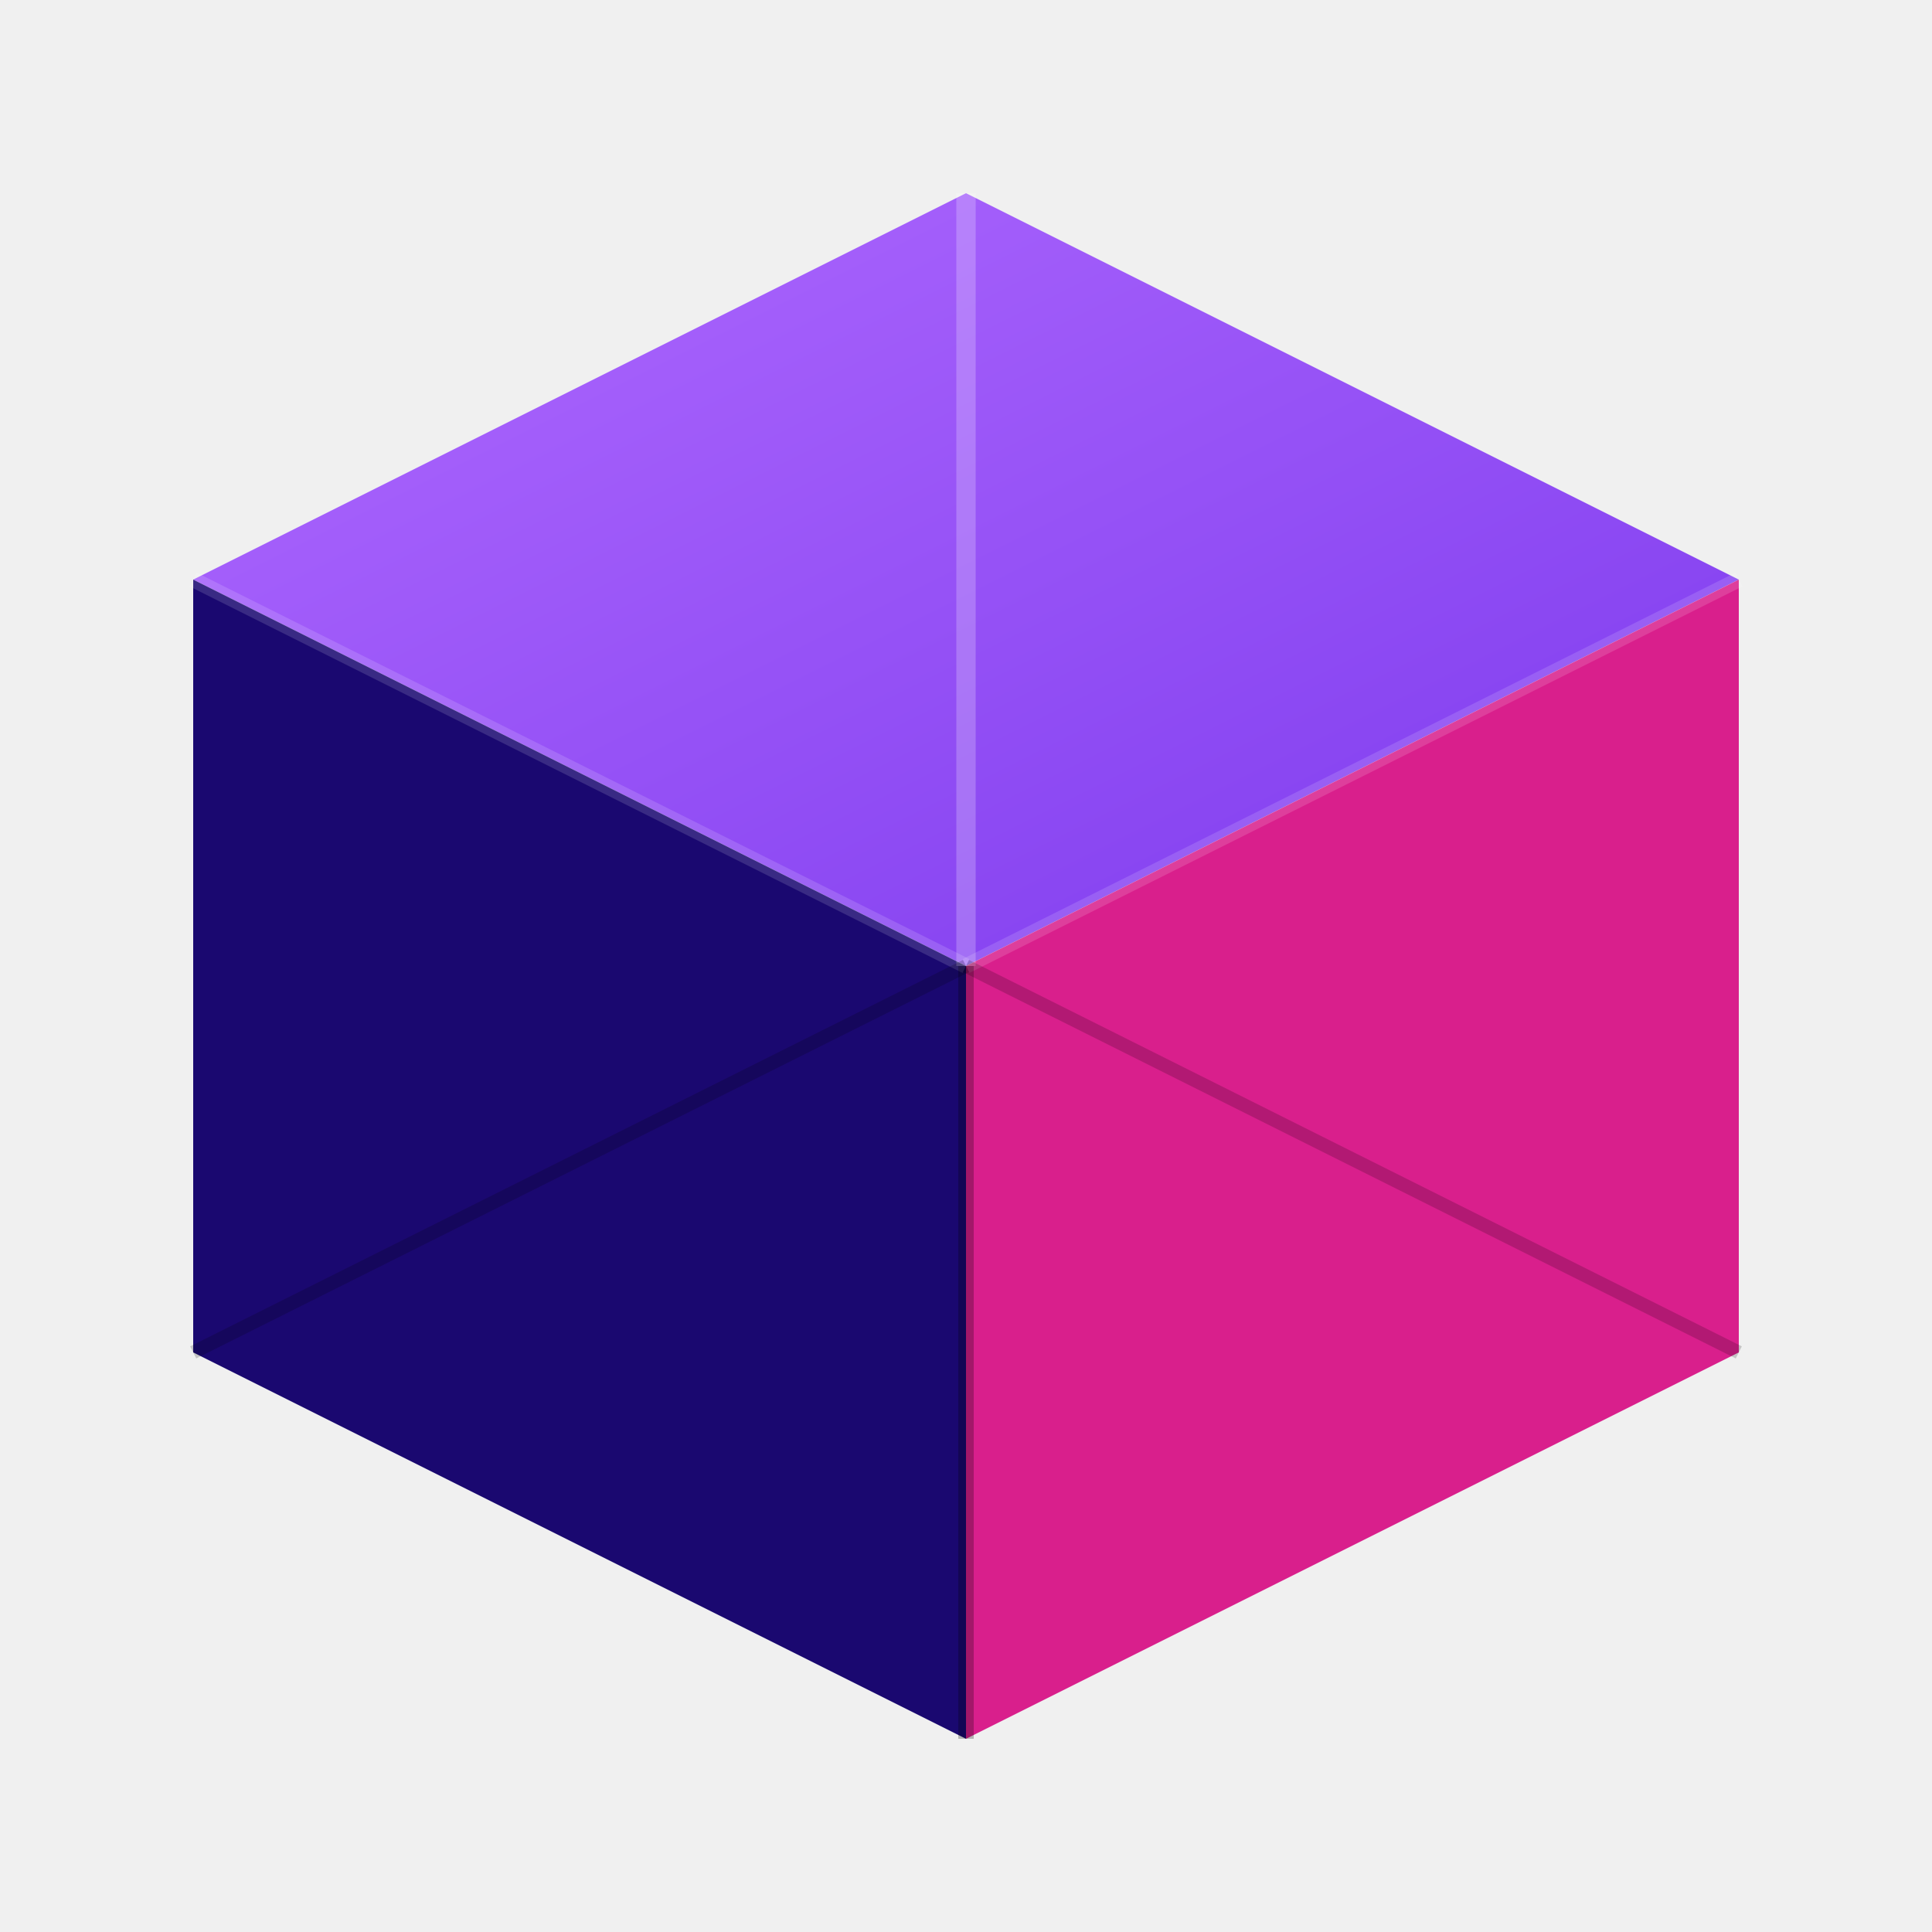
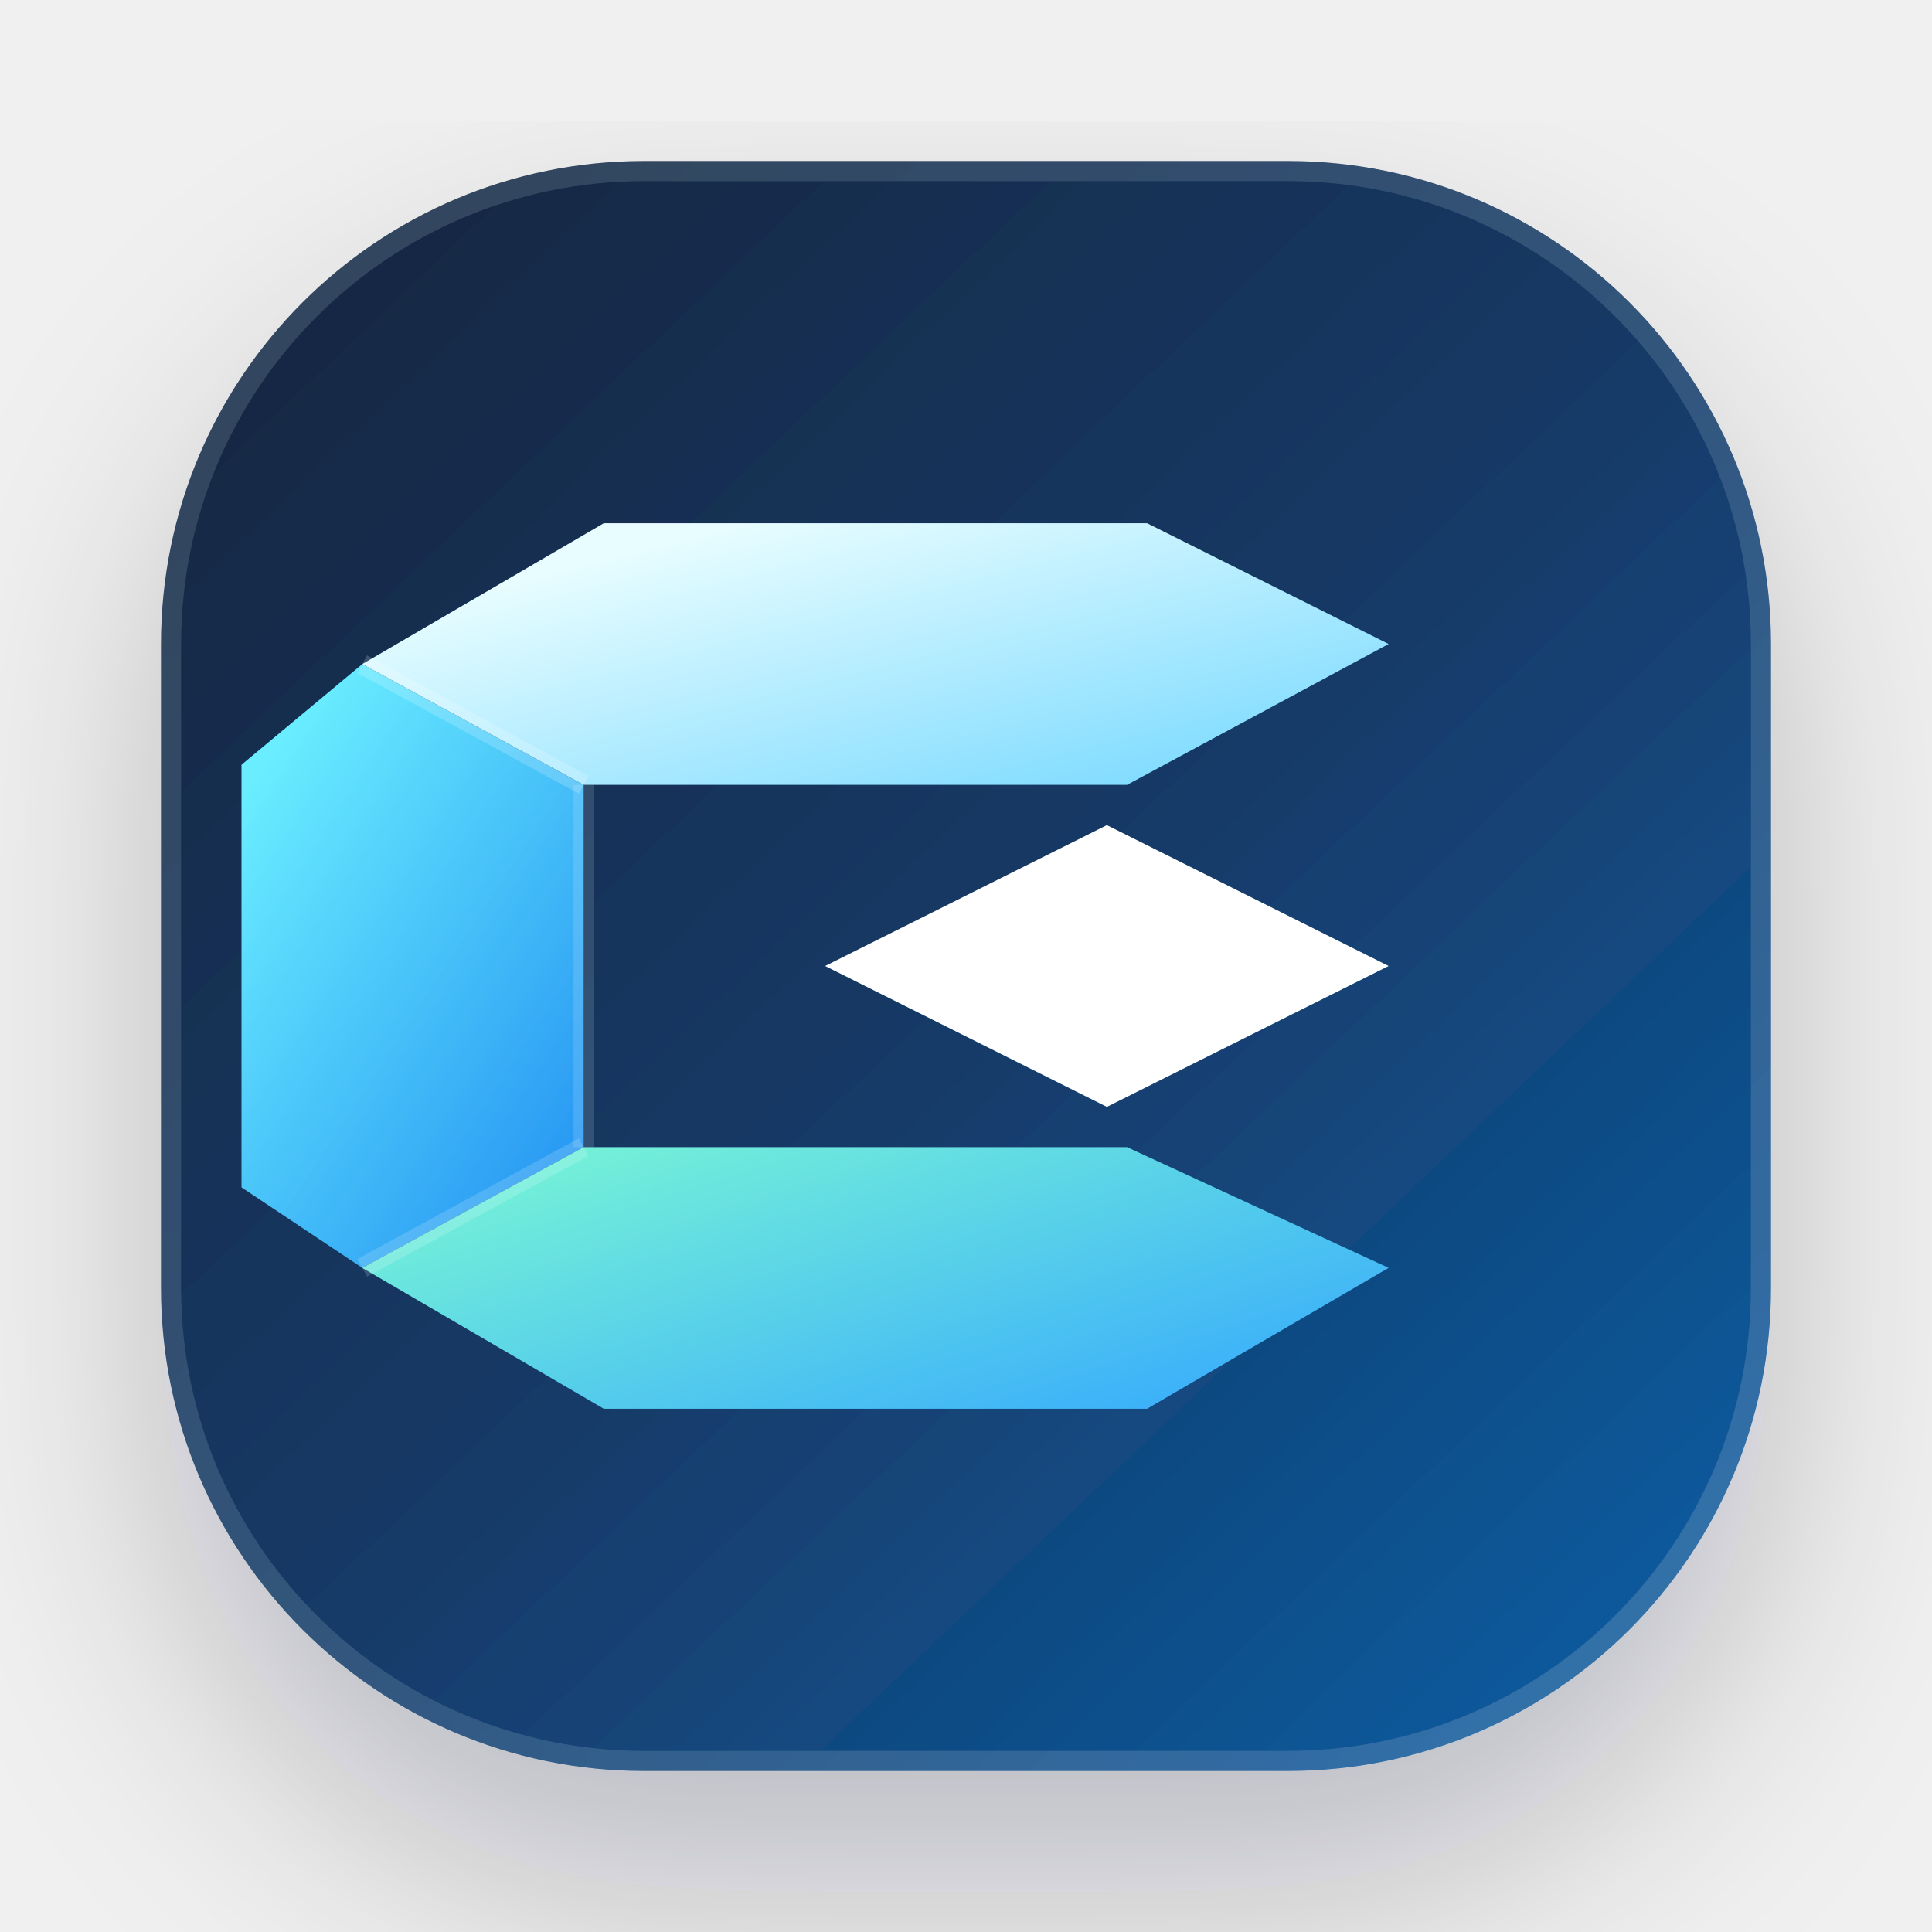
- <svg xmlns="http://www.w3.org/2000/svg" viewBox="0 0 100 100" width="100" height="100">
+ <svg xmlns="http://www.w3.org/2000/svg" viewBox="0 0 96 96" width="96" height="96">
  <defs>
-     <linearGradient id="topFace" x1="0%" y1="0%" x2="100%" y2="100%">
-       <stop offset="0%" stop-color="#B06AFF" />
-       <stop offset="100%" stop-color="#7C3AED" />
+     <linearGradient id="tileGrad" x1="12%" y1="10%" x2="88%" y2="90%">
+       <stop offset="0%" stop-color="#132844" />
+       <stop offset="52%" stop-color="#123A67" />
+       <stop offset="100%" stop-color="#11589A" />
    </linearGradient>
+     <linearGradient id="markTop" x1="18%" y1="18%" x2="90%" y2="90%">
+       <stop offset="0%" stop-color="#E8FDFF" />
+       <stop offset="100%" stop-color="#7EDBFF" />
+     </linearGradient>
+     <linearGradient id="markSide" x1="12%" y1="12%" x2="88%" y2="100%">
+       <stop offset="0%" stop-color="#69EDFF" />
+       <stop offset="100%" stop-color="#2493F2" />
+     </linearGradient>
+     <linearGradient id="markBottom" x1="0%" y1="20%" x2="100%" y2="100%">
+       <stop offset="0%" stop-color="#76F3D7" />
+       <stop offset="100%" stop-color="#33A6FF" />
+     </linearGradient>
+     <filter id="tileShadow" x="-25%" y="-25%" width="150%" height="160%">
+       <feDropShadow dx="0" dy="6" stdDeviation="6" flood-color="#06101F" flood-opacity="0.22" />
+     </filter>
  </defs>
-   <polygon points="50,10 90,30 50,50 10,30" fill="url(#topFace)" />
-   <polygon points="10,30 50,50 50,90 10,70" fill="#1A0870" />
-   <polygon points="90,30 90,70 50,90 50,50" fill="#D91F8C" />
-   <line x1="50" y1="10" x2="50" y2="50" stroke="rgba(255,255,255,0.22)" stroke-width="1" />
-   <line x1="10" y1="30" x2="50" y2="50" stroke="rgba(255,255,255,0.14)" stroke-width="0.8" />
-   <line x1="90" y1="30" x2="50" y2="50" stroke="rgba(255,255,255,0.14)" stroke-width="0.8" />
-   <line x1="50" y1="50" x2="50" y2="90" stroke="rgba(0,0,0,0.25)" stroke-width="0.8" />
-   <line x1="50" y1="50" x2="10" y2="70" stroke="rgba(0,0,0,0.18)" stroke-width="0.7" />
-   <line x1="50" y1="50" x2="90" y2="70" stroke="rgba(0,0,0,0.18)" stroke-width="0.7" />
+   <g filter="url(#tileShadow)">
+     <rect x="8" y="8" width="80" height="80" rx="24" fill="url(#tileGrad)" />
+     <rect x="8.5" y="8.5" width="79" height="79" rx="23.5" fill="none" stroke="rgba(255,255,255,0.14)" />
+     <polygon points="30,26 57,26 69,32 56,39 29,39 18,33" fill="url(#markTop)" />
+     <polygon points="18,33 29,39 29,57 18,63 12,59 12,38" fill="url(#markSide)" />
+     <polygon points="29,57 56,57 69,63 57,70 30,70 18,63" fill="url(#markBottom)" />
+     <polygon points="55,41 69,48 55,55 41,48" fill="#FFFFFF" />
+     <line x1="18" y1="33" x2="29" y2="39" stroke="rgba(255,255,255,0.18)" stroke-width="1" />
+     <line x1="18" y1="63" x2="29" y2="57" stroke="rgba(255,255,255,0.16)" stroke-width="1" />
+     <line x1="29" y1="39" x2="29" y2="57" stroke="rgba(255,255,255,0.14)" stroke-width="1" />
+   </g>
</svg>
